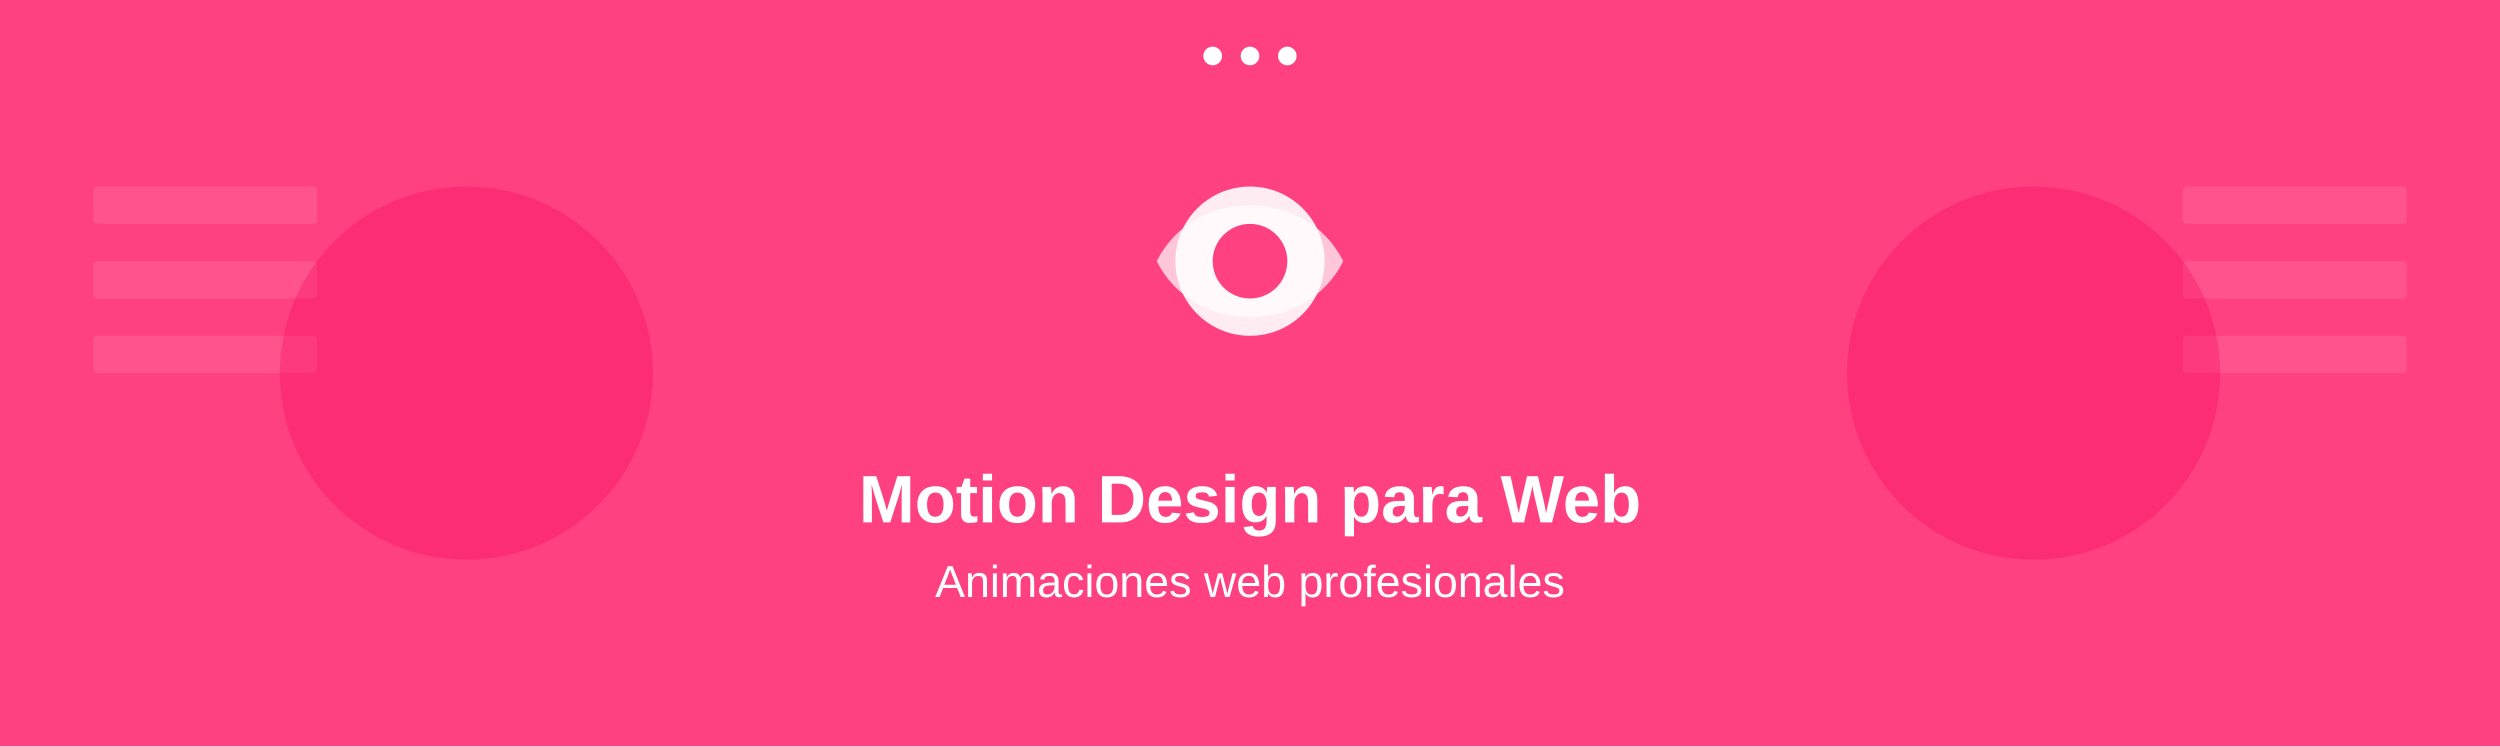
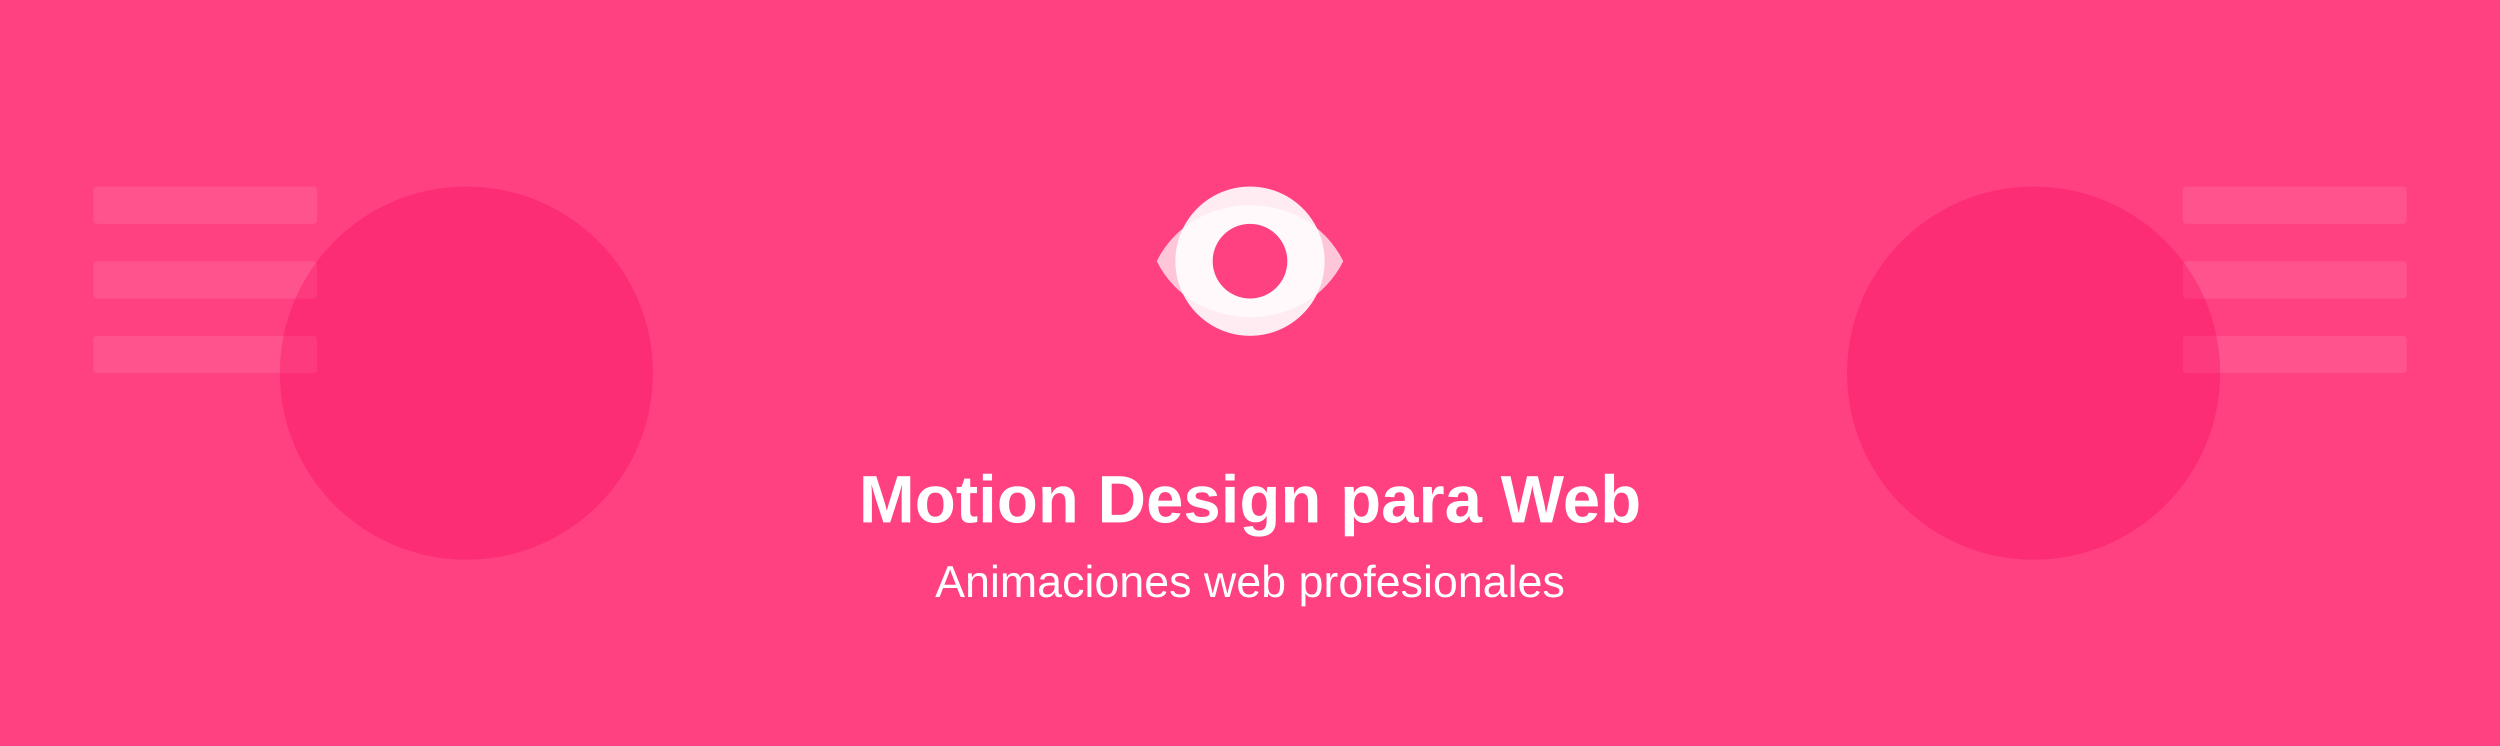
<svg xmlns="http://www.w3.org/2000/svg" viewBox="0 0 1340 400">
  <rect width="1340" height="400" fill="#FF4081" />
  <g transform="translate(50,100)" fill="#ffffff" fill-opacity="0.1">
    <rect x="0" y="0" width="120" height="20" rx="2" />
    <rect x="0" y="40" width="120" height="20" rx="2" />
    <rect x="0" y="80" width="120" height="20" rx="2" />
  </g>
  <circle cx="250" cy="200" r="100" fill="#F50057" fill-opacity="0.3" />
  <g transform="translate(1170,100)" fill="#ffffff" fill-opacity="0.1">
    <rect x="0" y="0" width="120" height="20" rx="2" />
    <rect x="0" y="40" width="120" height="20" rx="2" />
    <rect x="0" y="80" width="120" height="20" rx="2" />
  </g>
  <circle cx="1090" cy="200" r="100" fill="#F50057" fill-opacity="0.3" />
-   <g fill="#ffffff">
-     <circle cx="650" cy="30" r="5" />
-     <circle cx="670" cy="30" r="5" />
-     <circle cx="690" cy="30" r="5" />
-   </g>
  <g transform="translate(620,100)">
    <circle cx="50" cy="40" r="40" fill="#ffffff" fill-opacity="0.9" />
    <path d="M0,40 C20,0 80,0 100,40 C80,80 20,80 0,40" fill="#ffffff" fill-opacity="0.7" />
    <circle cx="50" cy="40" r="20" fill="#FF4081" />
  </g>
  <text x="670" y="280" font-family="Arial, sans-serif" font-size="36" fill="white" text-anchor="middle" font-weight="bold">Motion Design para Web</text>
  <text x="670" y="320" font-family="Arial, sans-serif" font-size="24" fill="white" text-anchor="middle">Animaciones web profesionales</text>
</svg>
